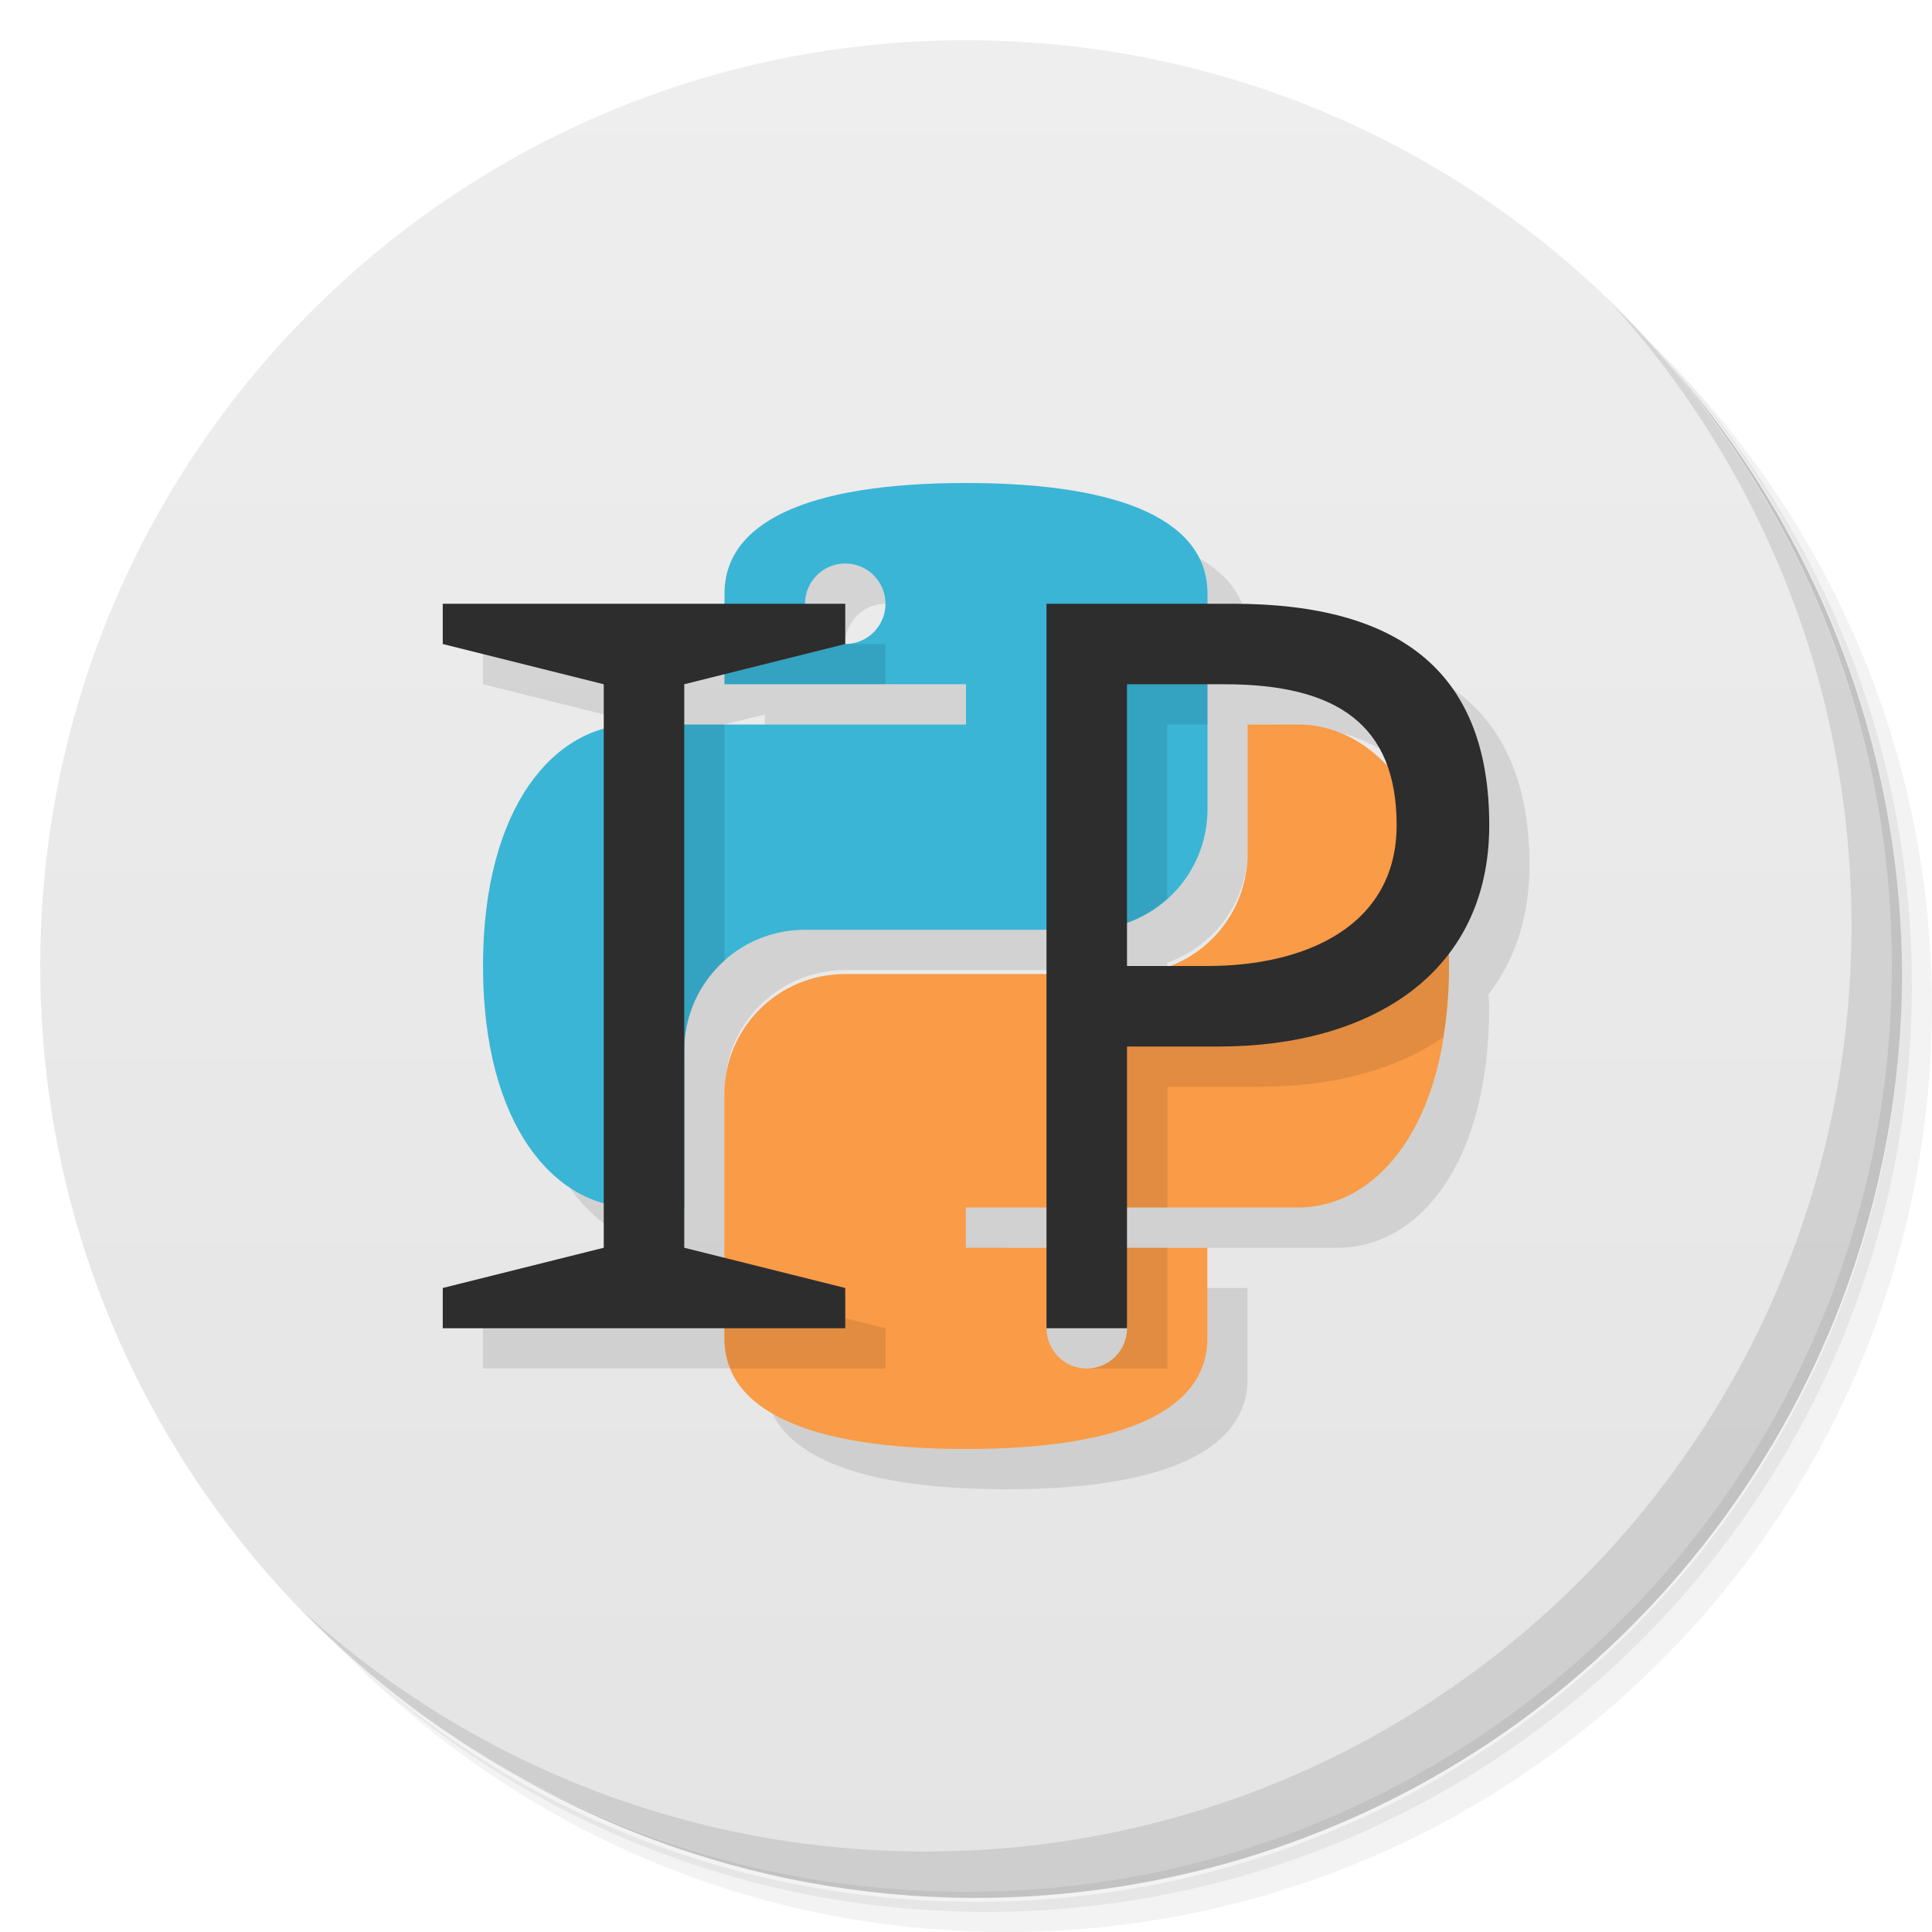
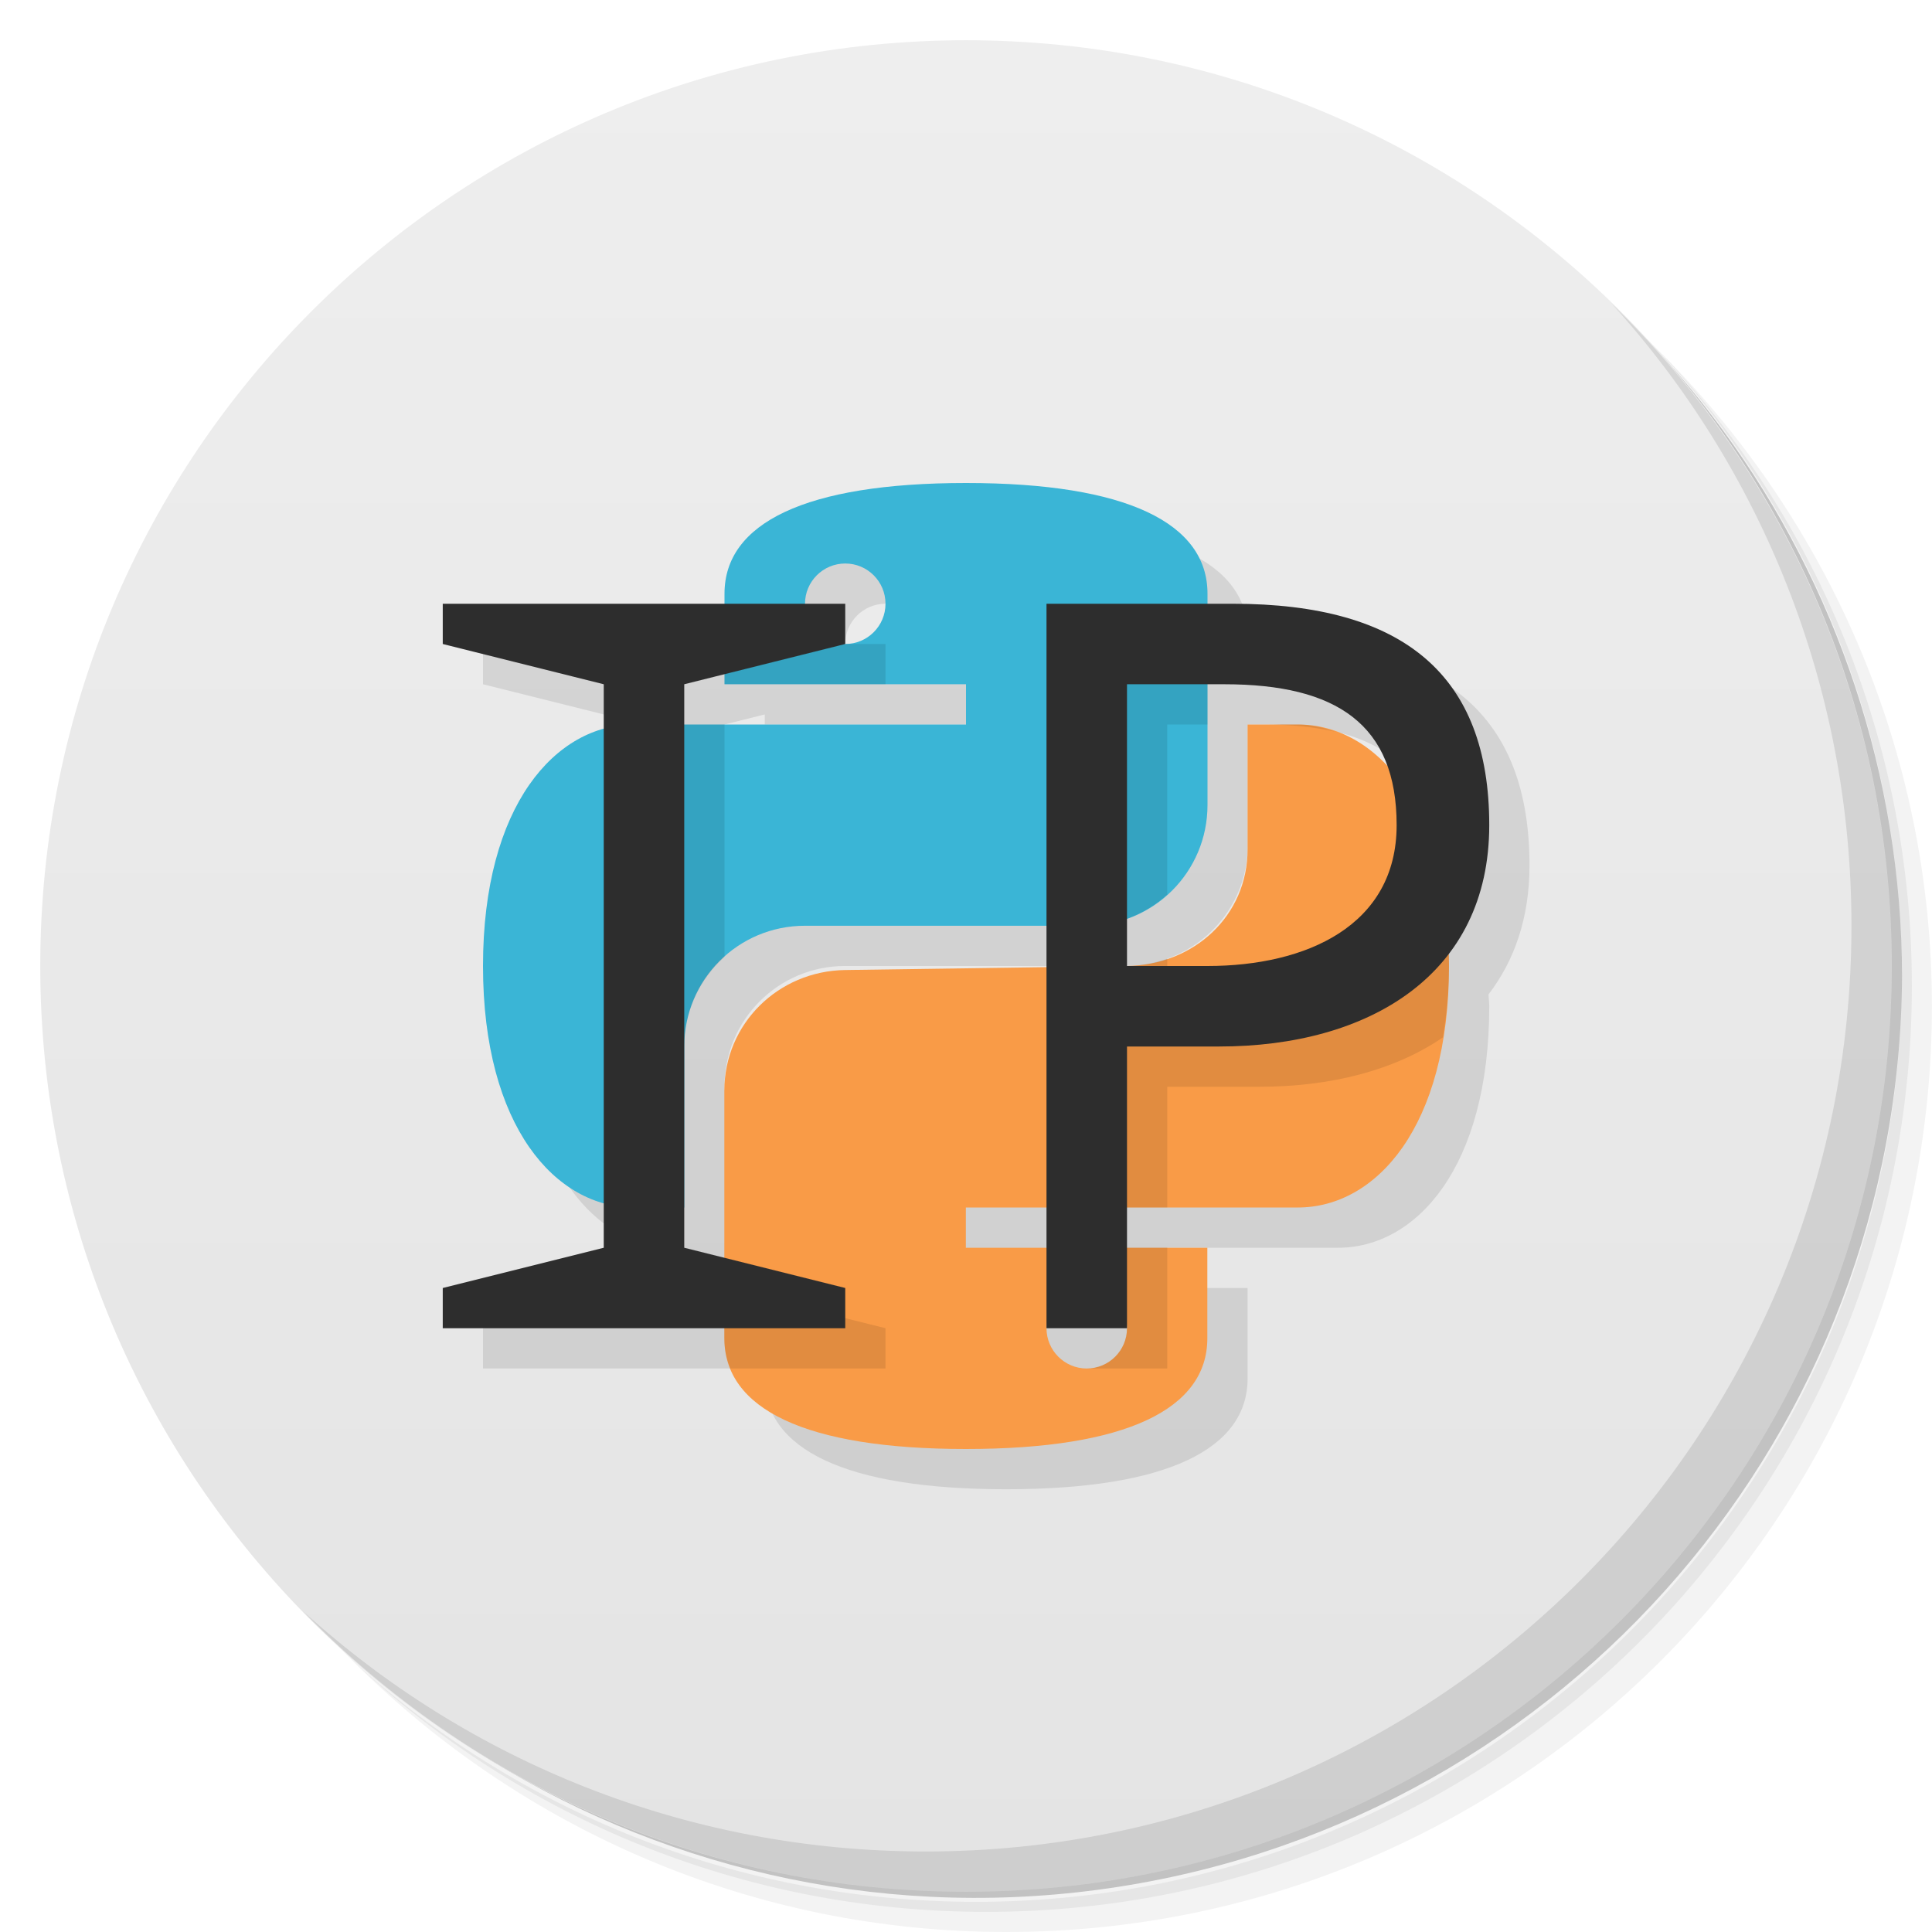
- <svg xmlns="http://www.w3.org/2000/svg" viewBox="0 0 48 48">
+ <svg xmlns="http://www.w3.org/2000/svg" version="1.1" viewBox="0 0 48 48">
  <defs>
-     <linearGradient id="linearGradient3764" x1="1" x2="47" gradientUnits="userSpaceOnUse" gradientTransform="matrix(0,-1,1,0,-1.5e-6,48)">
-       <stop style="stop-color:#e4e4e4;stop-opacity:1" />
-       <stop offset="1" style="stop-color:#eee;stop-opacity:1" />
+     <linearGradient id="linearGradient3764" x1="1" x2="47" gradientTransform="matrix(0 -1 1 0 -1.5e-6 48)" gradientUnits="userSpaceOnUse">
+       <stop style="stop-color:#e4e4e4" offset="0" />
+       <stop style="stop-color:#eee" offset="1" />
    </linearGradient>
  </defs>
-   <g>
-     <path d="m 36.31 5 c 5.859 4.062 9.688 10.831 9.688 18.5 c 0 12.426 -10.07 22.5 -22.5 22.5 c -7.669 0 -14.438 -3.828 -18.5 -9.688 c 1.037 1.822 2.306 3.499 3.781 4.969 c 4.085 3.712 9.514 5.969 15.469 5.969 c 12.703 0 23 -10.298 23 -23 c 0 -5.954 -2.256 -11.384 -5.969 -15.469 c -1.469 -1.475 -3.147 -2.744 -4.969 -3.781 z m 4.969 3.781 c 3.854 4.113 6.219 9.637 6.219 15.719 c 0 12.703 -10.297 23 -23 23 c -6.081 0 -11.606 -2.364 -15.719 -6.219 c 4.16 4.144 9.883 6.719 16.219 6.719 c 12.703 0 23 -10.298 23 -23 c 0 -6.335 -2.575 -12.06 -6.719 -16.219 z" style="opacity:0.05" />
-     <path d="m 41.28 8.781 c 3.712 4.085 5.969 9.514 5.969 15.469 c 0 12.703 -10.297 23 -23 23 c -5.954 0 -11.384 -2.256 -15.469 -5.969 c 4.113 3.854 9.637 6.219 15.719 6.219 c 12.703 0 23 -10.298 23 -23 c 0 -6.081 -2.364 -11.606 -6.219 -15.719 z" style="opacity:0.1" />
-     <path d="m 31.25 2.375 c 8.615 3.154 14.75 11.417 14.75 21.13 c 0 12.426 -10.07 22.5 -22.5 22.5 c -9.708 0 -17.971 -6.135 -21.12 -14.75 a 23 23 0 0 0 44.875 -7 a 23 23 0 0 0 -16 -21.875 z" style="opacity:0.2" />
-   </g>
-   <g>
-     <path d="m 24 1 c 12.703 0 23 10.297 23 23 c 0 12.703 -10.297 23 -23 23 -12.703 0 -23 -10.297 -23 -23 0 -12.703 10.297 -23 23 -23 z" style="fill:url(#linearGradient3764);fill-opacity:1" />
-   </g>
-   <g>
-     <path d="m 40.03 7.531 c 3.712 4.084 5.969 9.514 5.969 15.469 0 12.703 -10.297 23 -23 23 c -5.954 0 -11.384 -2.256 -15.469 -5.969 4.178 4.291 10.01 6.969 16.469 6.969 c 12.703 0 23 -10.298 23 -23 0 -6.462 -2.677 -12.291 -6.969 -16.469 z" style="opacity:0.1" />
-   </g>
-   <path d="m 25 13 c -4 0 -6 1 -6 2.75 l 0 0.25 -7 0 0 1 4 1 0 1.107 c -1.631 0.455 -3 2.416 -3 5.893 c 0 3.477 1.369 5.438 3 5.893 l 0 1.107 l -4 1 0 1 6.996 0 0 0.25 c 0 1.75 2 2.75 6 2.75 4 0 6 -1 6 -2.75 l 0 -2.25 l -1.996 0 l 0 -1 4.246 0 c 1.939 0 3.754 -2 3.754 -6 0 -0.105 -0.015 -0.193 -0.018 -0.295 0.641 -0.835 1.018 -1.897 1.018 -3.205 c 0 -3.723 -2.125 -5.5 -6.371 -5.5 l -0.629 0 0 -0.25 c 0 -1.75 -2 -2.75 -6 -2.75 z m -3 2 c 0.552 0 1 0.448 1 1 0 0.552 -0.448 1 -1 1 l 0 -1 -1 0 c 0 -0.552 0.448 -1 1 -1 z m -3 2.75 0 0.25 6 0 0 1 -7 0 0 -1 1 -0.25 z m 12 0.25 0.418 0 c 2.17 0 3.542 0.615 4.051 2.057 c -0.642 -0.691 -1.417 -1.057 -2.223 -1.057 l -1.25 0 0 3.199 c 0 1.288 -0.808 2.374 -1.943 2.801 l -1.053 0 0 -1.082 c 1.165 -0.412 2 -1.509 2 -2.818 l 0 -3.1 m -10 6.1 6 0 0 1.1 -5 0 c -1.662 0 -3 1.338 -3 3 l 0 4.051 l -0.996 -0.25 l 0 -1 0 -3.9 c 0 -1.662 1.338 -3 3 -3 z m 3.996 6.9 2 0 l 0 1 -2 0 0 -1 z m 2 3 l 2 0 c 0 0.552 -0.448 1 -1 1 -0.552 0 -1 -0.448 -1 -1 z" style="fill:#000;opacity:0.1;fill-opacity:1;stroke:none;fill-rule:evenodd" />
-   <path d="m 24,12 c -4,0 -6,1 -6,2.75 l 0,2.25 6,0 0,1 -8.25,0 C 13.811,18 12,20 12,24 c 0,4 1.811,6 3.75,6 l 1.25,0 0,-3.9 c 0,-1.662 1.338,-3 3,-3 l 7,0 c 1.662,0 3,-1.338 3,-3 l 0,-5.35 C 30,13 28,12 24,12 m -3,2 c 0.552,0 1,0.448 1,1 0,0.552 -0.448,1 -1,1 -0.552,0 -1,-0.448 -1,-1 0,-0.552 0.448,-1 1,-1 z" style="fill:#3ab5d6;opacity:1;fill-opacity:1;stroke:none" />
-   <path d="m 30.996,18 0,3.2 c 0,1.662 -1.338,3 -3,3 l -7,0 c -1.662,0 -3,1.338 -3,3 l 0,6.05 c 0,1.75 2,2.75 6,2.75 4,0 6,-1 6,-2.75 l 0,-2.25 -6,0 0,-1 8.25,0 C 34.185,30 36,28 36,24 36,20 34.185,18 32.246,18 M 27,32 c 0.552,0 1,0.448 1,1 0,0.552 -0.448,1 -1,1 -0.552,0 -1,-0.448 -1,-1 0,-0.552 0.448,-1 1,-1 z" style="fill:#f99b47;opacity:1;fill-opacity:1;stroke:none" />
-   <path d="m 18 16 0 1 4 0 0 -1 -1 0 z m 9 0 0 7.1 c 0.773 0 1.469 -0.298 2 -0.775 l 0 -4.324 l 1 0 0 -2 z m -11 2 0 12 1 0 0 -3.9 c 0 -0.889 0.39 -1.676 1 -2.225 l 0 -5.875 m 17.691 3.408 c 0.001 0.033 0.008 0.059 0.008 0.092 c 0 2.5 -2.249 3.5 -4.699 3.5 l -2 0 0 -0.984 c -0.315 0.112 -0.649 0.184 -1 0.184 l -0.996 0 0 5.801 l 2 0 0 -3 2.293 0 c 1.761 0 3.359 -0.406 4.555 -1.227 c 0.089 -0.545 0.152 -1.123 0.152 -1.773 0 -0.986 -0.113 -1.849 -0.309 -2.592 m -17.695 11.842 c 0 0.268 0.052 0.518 0.146 0.75 l 3.857 0 0 -1 -4 -1 m 9 -1 l 0 1 c 0.552 0 1 0.448 1 1 0 0.552 -0.448 1 -1 1 l 2 0 0 -3 z" style="fill:#000;opacity:0.1;fill-opacity:1;stroke:none;fill-rule:evenodd" />
-   <path d="m 11,15 0,1 4,1 0,14 -4,1 0,1 10,0 0,-1 -4,-1 0,-14 4,-1 0,-1 -10,0 z m 15,0 0,18 2,0 0,-7 2.293,0 C 34,26 37,24.223 37,20.5 37,16.777 34.875,15 30.629,15 L 26,15 Z m 2,2 2.418,0 c 2.793,0 4.281,1 4.281,3.5 C 34.699,23 32.45,24 30,24 l -2,0 0,-7 z" style="fill:#2d2d2d;fill-opacity:1;stroke:none;fill-rule:evenodd" />
+   <path d="m36.31 5c5.859 4.062 9.688 10.831 9.688 18.5 0 12.426-10.07 22.5-22.5 22.5-7.669 0-14.438-3.828-18.5-9.688 1.037 1.822 2.306 3.499 3.781 4.969 4.085 3.712 9.514 5.969 15.469 5.969 12.703 0 23-10.298 23-23 0-5.954-2.256-11.384-5.969-15.469-1.469-1.475-3.147-2.744-4.969-3.781zm4.969 3.781c3.854 4.113 6.219 9.637 6.219 15.719 0 12.703-10.297 23-23 23-6.081 0-11.606-2.364-15.719-6.219 4.16 4.144 9.883 6.719 16.219 6.719 12.703 0 23-10.298 23-23 0-6.335-2.575-12.06-6.719-16.219z" style="opacity:.05" />
+   <path d="m41.28 8.781c3.712 4.085 5.969 9.514 5.969 15.469 0 12.703-10.297 23-23 23-5.954 0-11.384-2.256-15.469-5.969 4.113 3.854 9.637 6.219 15.719 6.219 12.703 0 23-10.298 23-23 0-6.081-2.364-11.606-6.219-15.719z" style="opacity:.1" />
+   <path d="m31.25 2.375c8.615 3.154 14.75 11.417 14.75 21.13 0 12.426-10.07 22.5-22.5 22.5-9.708 0-17.971-6.135-21.12-14.75a23 23 0 0 0 44.875-7 23 23 0 0 0-16-21.875z" style="opacity:.2" />
+   <path d="m24 1c12.703 0 23 10.297 23 23s-10.297 23-23 23-23-10.297-23-23 10.297-23 23-23z" style="fill:url(#linearGradient3764)" />
+   <path d="m40.03 7.531c3.712 4.084 5.969 9.514 5.969 15.469 0 12.703-10.297 23-23 23-5.954 0-11.384-2.256-15.469-5.969 4.178 4.291 10.01 6.969 16.469 6.969 12.703 0 23-10.298 23-23 0-6.462-2.677-12.291-6.969-16.469z" style="opacity:.1" />
+   <path d="m25 13c-4 0-6 1-6 2.75v0.25h-7v1l4 1v1.107c-1.631 0.455-3 2.416-3 5.893s1.369 5.438 3 5.893v1.107l-4 1v1h6.996v0.25c0 1.75 2 2.75 6 2.75s6-1 6-2.75v-2.25h-1.996v-1h4.246c1.939 0 3.754-2 3.754-6 0-0.105-0.015-0.193-0.018-0.295 0.641-0.835 1.018-1.897 1.018-3.205 0-3.723-2.125-5.5-6.371-5.5h-0.629v-0.25c0-1.75-2-2.75-6-2.75zm-3 2c0.552 0 1 0.448 1 1h-2c0-0.552 0.448-1 1-1zm-3 2.75v0.25h6v1h-7v-1zm12 0.25h0.418c2.17 0 3.542 0.615 4.051 2.057-0.642-0.691-1.417-1.057-2.223-1.057h-1.25v3.1c0 1.661-1.336 2.875-2.996 2.9v-1.182c1.165-0.412 2-1.509 2-2.818zm-10 6h6v1.029l-5.004 0.07c-1.662 0.024-3 1.338-3 3v4.15l-0.996-0.25v-5c0-1.662 1.338-3 3-3z" style="fill-rule:evenodd;opacity:.1" />
+   <path d="m24 12c-4 0-6 1-6 2.75v2.25h6v1h-8.25c-1.939 0-3.75 2-3.75 6s1.811 6 3.75 6h1.25v-4c0-1.662 1.338-3 3-3h7c1.662 0 3-1.338 3-3v-5.25c0-1.75-2-2.75-6-2.75m-3 2c0.552 0 1 0.448 1 1s-0.448 1-1 1-1-0.448-1-1 0.448-1 1-1z" style="fill:#3ab5d6" />
+   <path d="m30.996 18v3.1c0 1.662-1.338 2.876-3 2.9l-7 0.1c-1.662 0.024-3 1.338-3 3v6.15c0 1.75 2 2.75 6 2.75s6-1 6-2.75v-2.25h-6v-1h8.25c1.939 0 3.754-2 3.754-6s-1.815-6-3.754-6m-5.246 14c0.552 0 1 0.448 1 1s-0.448 1-1 1-1-0.448-1-1 0.448-1 1-1z" style="fill:#f99b47" />
+   <path d="m18 16v1h4v-1h-1zm9 0v7c0.773 0 1.469-0.298 2-0.775v-4.225h1v-2zm-11 2v12h1v-4c0-0.889 0.39-1.676 1-2.225v-5.775zm15.418 0c0.661 0 1.243 0.061 1.756 0.18-0.302-0.106-0.611-0.18-0.928-0.18zm4.273 3.408c5.21e-4 0.033 0.008 0.059 0.008 0.092 1.3e-5 2.5-2.249 3.5-4.699 3.5h-2v-1.18c-0.315 0.106-0.65 0.175-1.004 0.18l-0.996 0.014v5.986h2v-3h2.293c1.761 0 3.358-0.406 4.555-1.227 0.089-0.545 0.152-1.123 0.152-1.773 0-0.986-0.113-1.849-0.309-2.592zm-17.691 5.652c-1.74e-4 0.013-0.004 0.026-0.004 0.039v6.15c0 0.268 0.052 0.518 0.146 0.75h3.857v-1l-4-1zm9 3.939v1c0.552 0 1 0.448 1 1s-0.448 1-1 1h2v-3z" style="fill-rule:evenodd;opacity:.1" />
+   <path d="m11 15v1l4 1v14l-4 1v1h10v-1l-4-1v-14l4-1v-1zm15 0v18h2v-7h2.293c3.707 0 6.707-1.777 6.707-5.5s-2.125-5.5-6.371-5.5zm2 2h2.418c2.793 0 4.281 1 4.281 3.5s-2.249 3.5-4.699 3.5h-2z" style="fill-rule:evenodd;fill:#2d2d2d" />
</svg>
